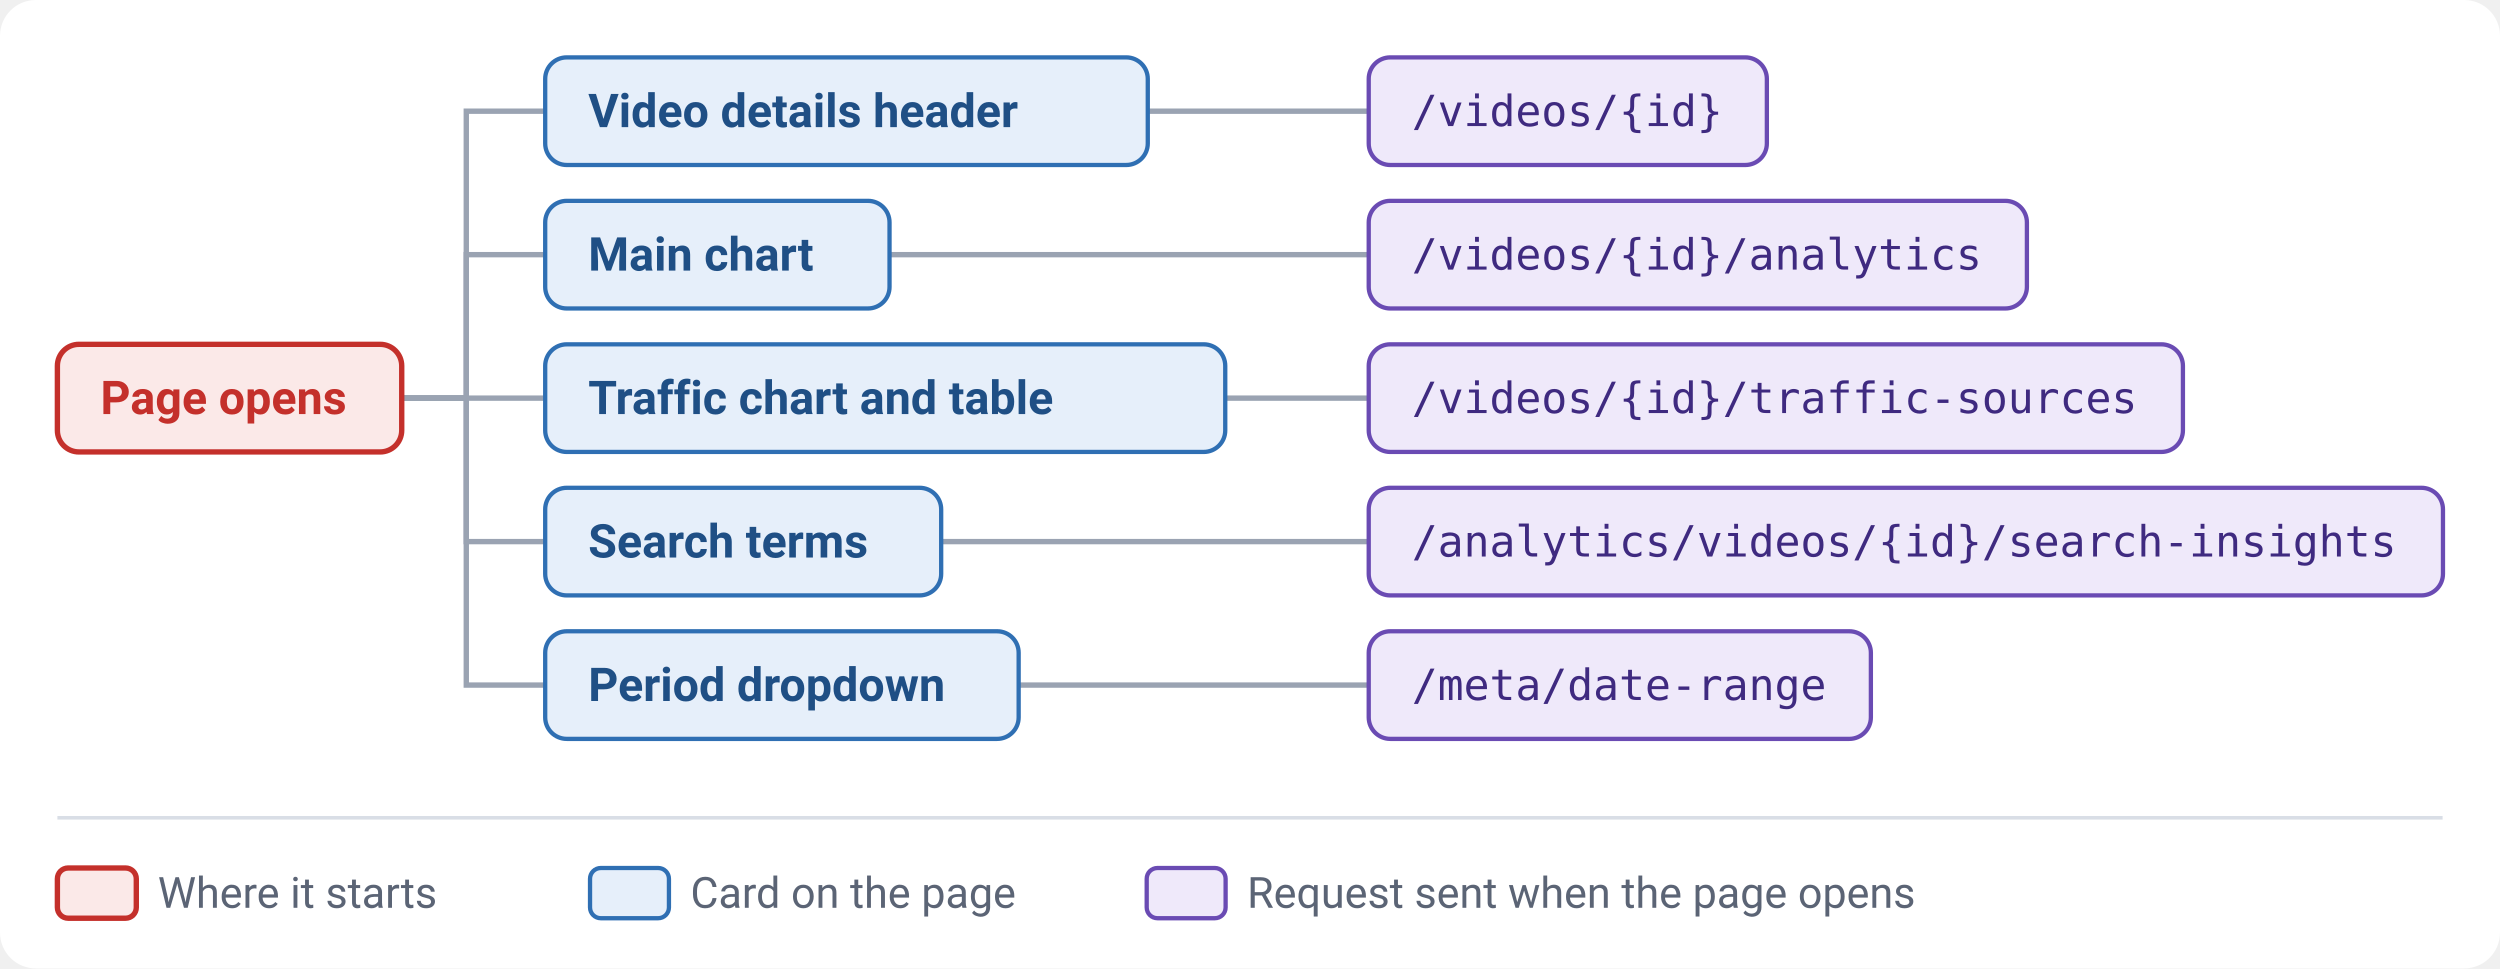
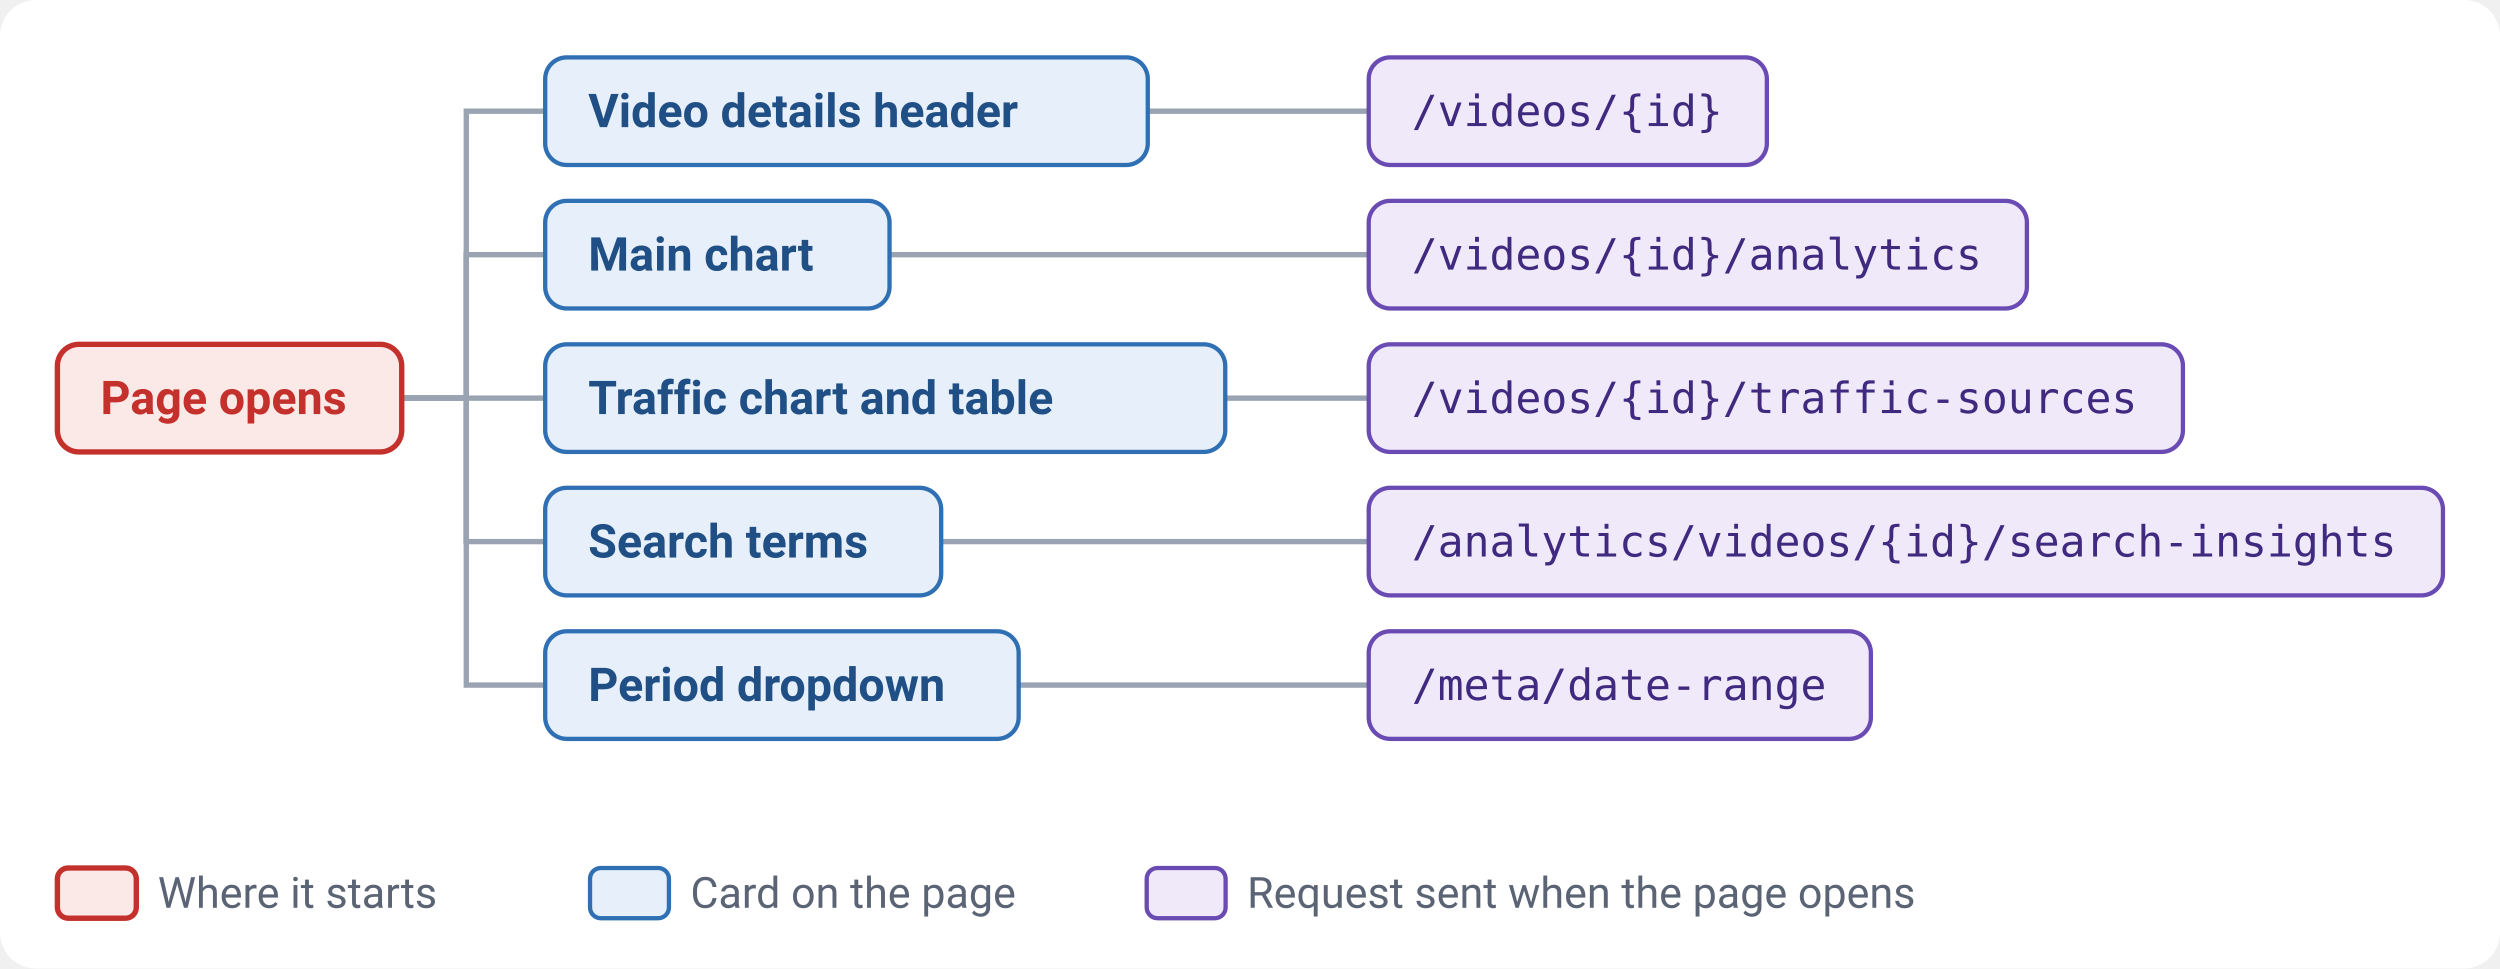
<svg xmlns="http://www.w3.org/2000/svg" width="697" height="270" viewBox="0 0 697 270" role="img" aria-label="Requests sent when the VideoAnalytics page opens">
  <style>
  .bg { fill: #ffffff; }
  text { font-family: system-ui, -apple-system, "Segoe UI", Roboto, Arial, sans-serif; font-size: 13px; dominant-baseline: central; }
  .mono { font-family: ui-monospace, SFMono-Regular, Menlo, Consolas, monospace; font-size: 12px; }
  .edge { fill: none; stroke: #9aa3b2; stroke-width: 1.5; }
  .edge-label { font-size: 11.5px; font-style: italic; fill: #5b6475; }
  .root rect { fill: #fbe9e8; stroke: #c4302b; stroke-width: 1.5; } .root text { fill: #c4302b; font-weight: 700; }
  .card rect { fill: #e6effa; stroke: #2f6fb3; stroke-width: 1.2; } .card text { fill: #1f4f85; font-weight: 600; }
  .sub rect { fill: #f3f7fc; stroke: #7da3cf; stroke-width: 1; stroke-dasharray: 4 3; } .sub text { fill: #1f4f85; }
  .ep rect { fill: #efe9fa; stroke: #6a4bb3; stroke-width: 1.2; } .ep text { fill: #3f2a80; }
  .ep-tab rect { fill: #fff4d6; stroke: #b08b3a; stroke-width: 1.2; stroke-dasharray: 5 3; } .ep-tab text { fill: #6b4f00; }
  .ep-after rect { fill: #ffffff; stroke: #6a4bb3; stroke-width: 1.2; stroke-dasharray: 5 3; } .ep-after text { fill: #3f2a80; }
  @media (prefers-color-scheme: dark) {
    .bg { fill: #1a1f27; } .edge { stroke: #5b6475; } .edge-label { fill: #9aa3b2; }
    .root rect { fill: #3a1e1d; stroke: #ff6b63; } .root text { fill: #ff8a80; }
    .card rect { fill: #1b2a3d; stroke: #7db3ef; } .card text { fill: #a9cdf5; }
    .sub rect { fill: #17212e; stroke: #4f79a8; } .sub text { fill: #a9cdf5; }
    .ep rect { fill: #2a2340; stroke: #b9a2f5; } .ep text { fill: #d6c9fb; }
    .ep-tab rect { fill: #362d12; stroke: #c9a24a; } .ep-tab text { fill: #f2d98a; }
    .ep-after rect { fill: #1a1f27; stroke: #b9a2f5; } .ep-after text { fill: #d6c9fb; }
  }
  .legend-text { font-size: 12px; fill: #5b6475; }
-   .legend-rule { stroke: #d9dee6; stroke-width: 1; }
-   @media (prefers-color-scheme: dark) { .legend-text { fill: #9aa3b2; } .legend-rule { stroke: #2f3744; } }
+   @media (prefers-color-scheme: dark) { .legend-text { fill: #9aa3b2; } }
</style>
  <rect class="bg" width="697" height="270" rx="10" />
  <path class="edge" d="M320.0,31.0 H338.0 V31.0 H381.6" />
  <path class="edge" d="M248.0,71.0 H266.0 V71.0 H381.6" />
  <path class="edge" d="M341.6,111.0 H359.6 V111.0 H381.6" />
  <path class="edge" d="M262.4,151.0 H280.4 V151.0 H381.6" />
  <path class="edge" d="M284.0,191.0 H302.0 V191.0 H381.6" />
  <path class="edge" d="M112.0,111.0 H130.0 V31.0 H152.0" />
  <path class="edge" d="M112.0,111.0 H130.0 V71.0 H152.0" />
  <path class="edge" d="M112.0,111.0 H130.0 V111.0 H152.0" />
  <path class="edge" d="M112.0,111.0 H130.0 V151.0 H152.0" />
  <path class="edge" d="M112.0,111.0 H130.0 V191.0 H152.0" />
  <g class="ep">
    <rect x="381.6" y="16.0" width="111.0" height="30" rx="6" />
    <text class="mono" x="393.6" y="31.0">/videos/{id}</text>
  </g>
  <g class="card">
    <rect x="152.0" y="16.0" width="168.0" height="30" rx="6" />
    <text x="164.0" y="31.0">Video details header</text>
  </g>
  <g class="ep">
    <rect x="381.6" y="56.0" width="183.5" height="30" rx="6" />
    <text class="mono" x="393.6" y="71.0">/videos/{id}/analytics</text>
  </g>
  <g class="card">
    <rect x="152.0" y="56.0" width="96.0" height="30" rx="6" />
    <text x="164.0" y="71.0">Main chart</text>
  </g>
  <g class="ep">
    <rect x="381.6" y="96.0" width="227.0" height="30" rx="6" />
    <text class="mono" x="393.6" y="111.0">/videos/{id}/traffic-sources</text>
  </g>
  <g class="card">
    <rect x="152.0" y="96.0" width="189.6" height="30" rx="6" />
    <text x="164.0" y="111.0">Traffic chart and table</text>
  </g>
  <g class="ep">
    <rect x="381.6" y="136.0" width="299.5" height="30" rx="6" />
    <text class="mono" x="393.6" y="151.0">/analytics/videos/{id}/search-insights</text>
  </g>
  <g class="card">
    <rect x="152.0" y="136.0" width="110.4" height="30" rx="6" />
    <text x="164.0" y="151.0">Search terms</text>
  </g>
  <g class="ep">
    <rect x="381.6" y="176.0" width="140.0" height="30" rx="6" />
    <text class="mono" x="393.6" y="191.0">/meta/date-range</text>
  </g>
  <g class="card">
    <rect x="152.0" y="176.0" width="132.0" height="30" rx="6" />
    <text x="164.0" y="191.0">Period dropdown</text>
  </g>
  <g class="root">
    <rect x="16.0" y="96.0" width="96.0" height="30" rx="6" />
    <text x="28.0" y="111.0">Page opens</text>
  </g>
-   <line class="legend-rule" x1="16" y1="228.0" x2="681.0" y2="228.0" />
  <g class="root">
    <rect x="16.0" y="242.0" width="22" height="14" rx="3" />
  </g>
  <text class="legend-text" x="44.0" y="249.0">Where it starts</text>
  <g class="card">
    <rect x="164.5" y="242.0" width="22" height="14" rx="3" />
  </g>
  <text class="legend-text" x="192.5" y="249.0">Card on the page</text>
  <g class="ep">
    <rect x="319.7" y="242.0" width="22" height="14" rx="3" />
  </g>
  <text class="legend-text" x="347.7" y="249.0">Request sent when the page opens</text>
</svg>
